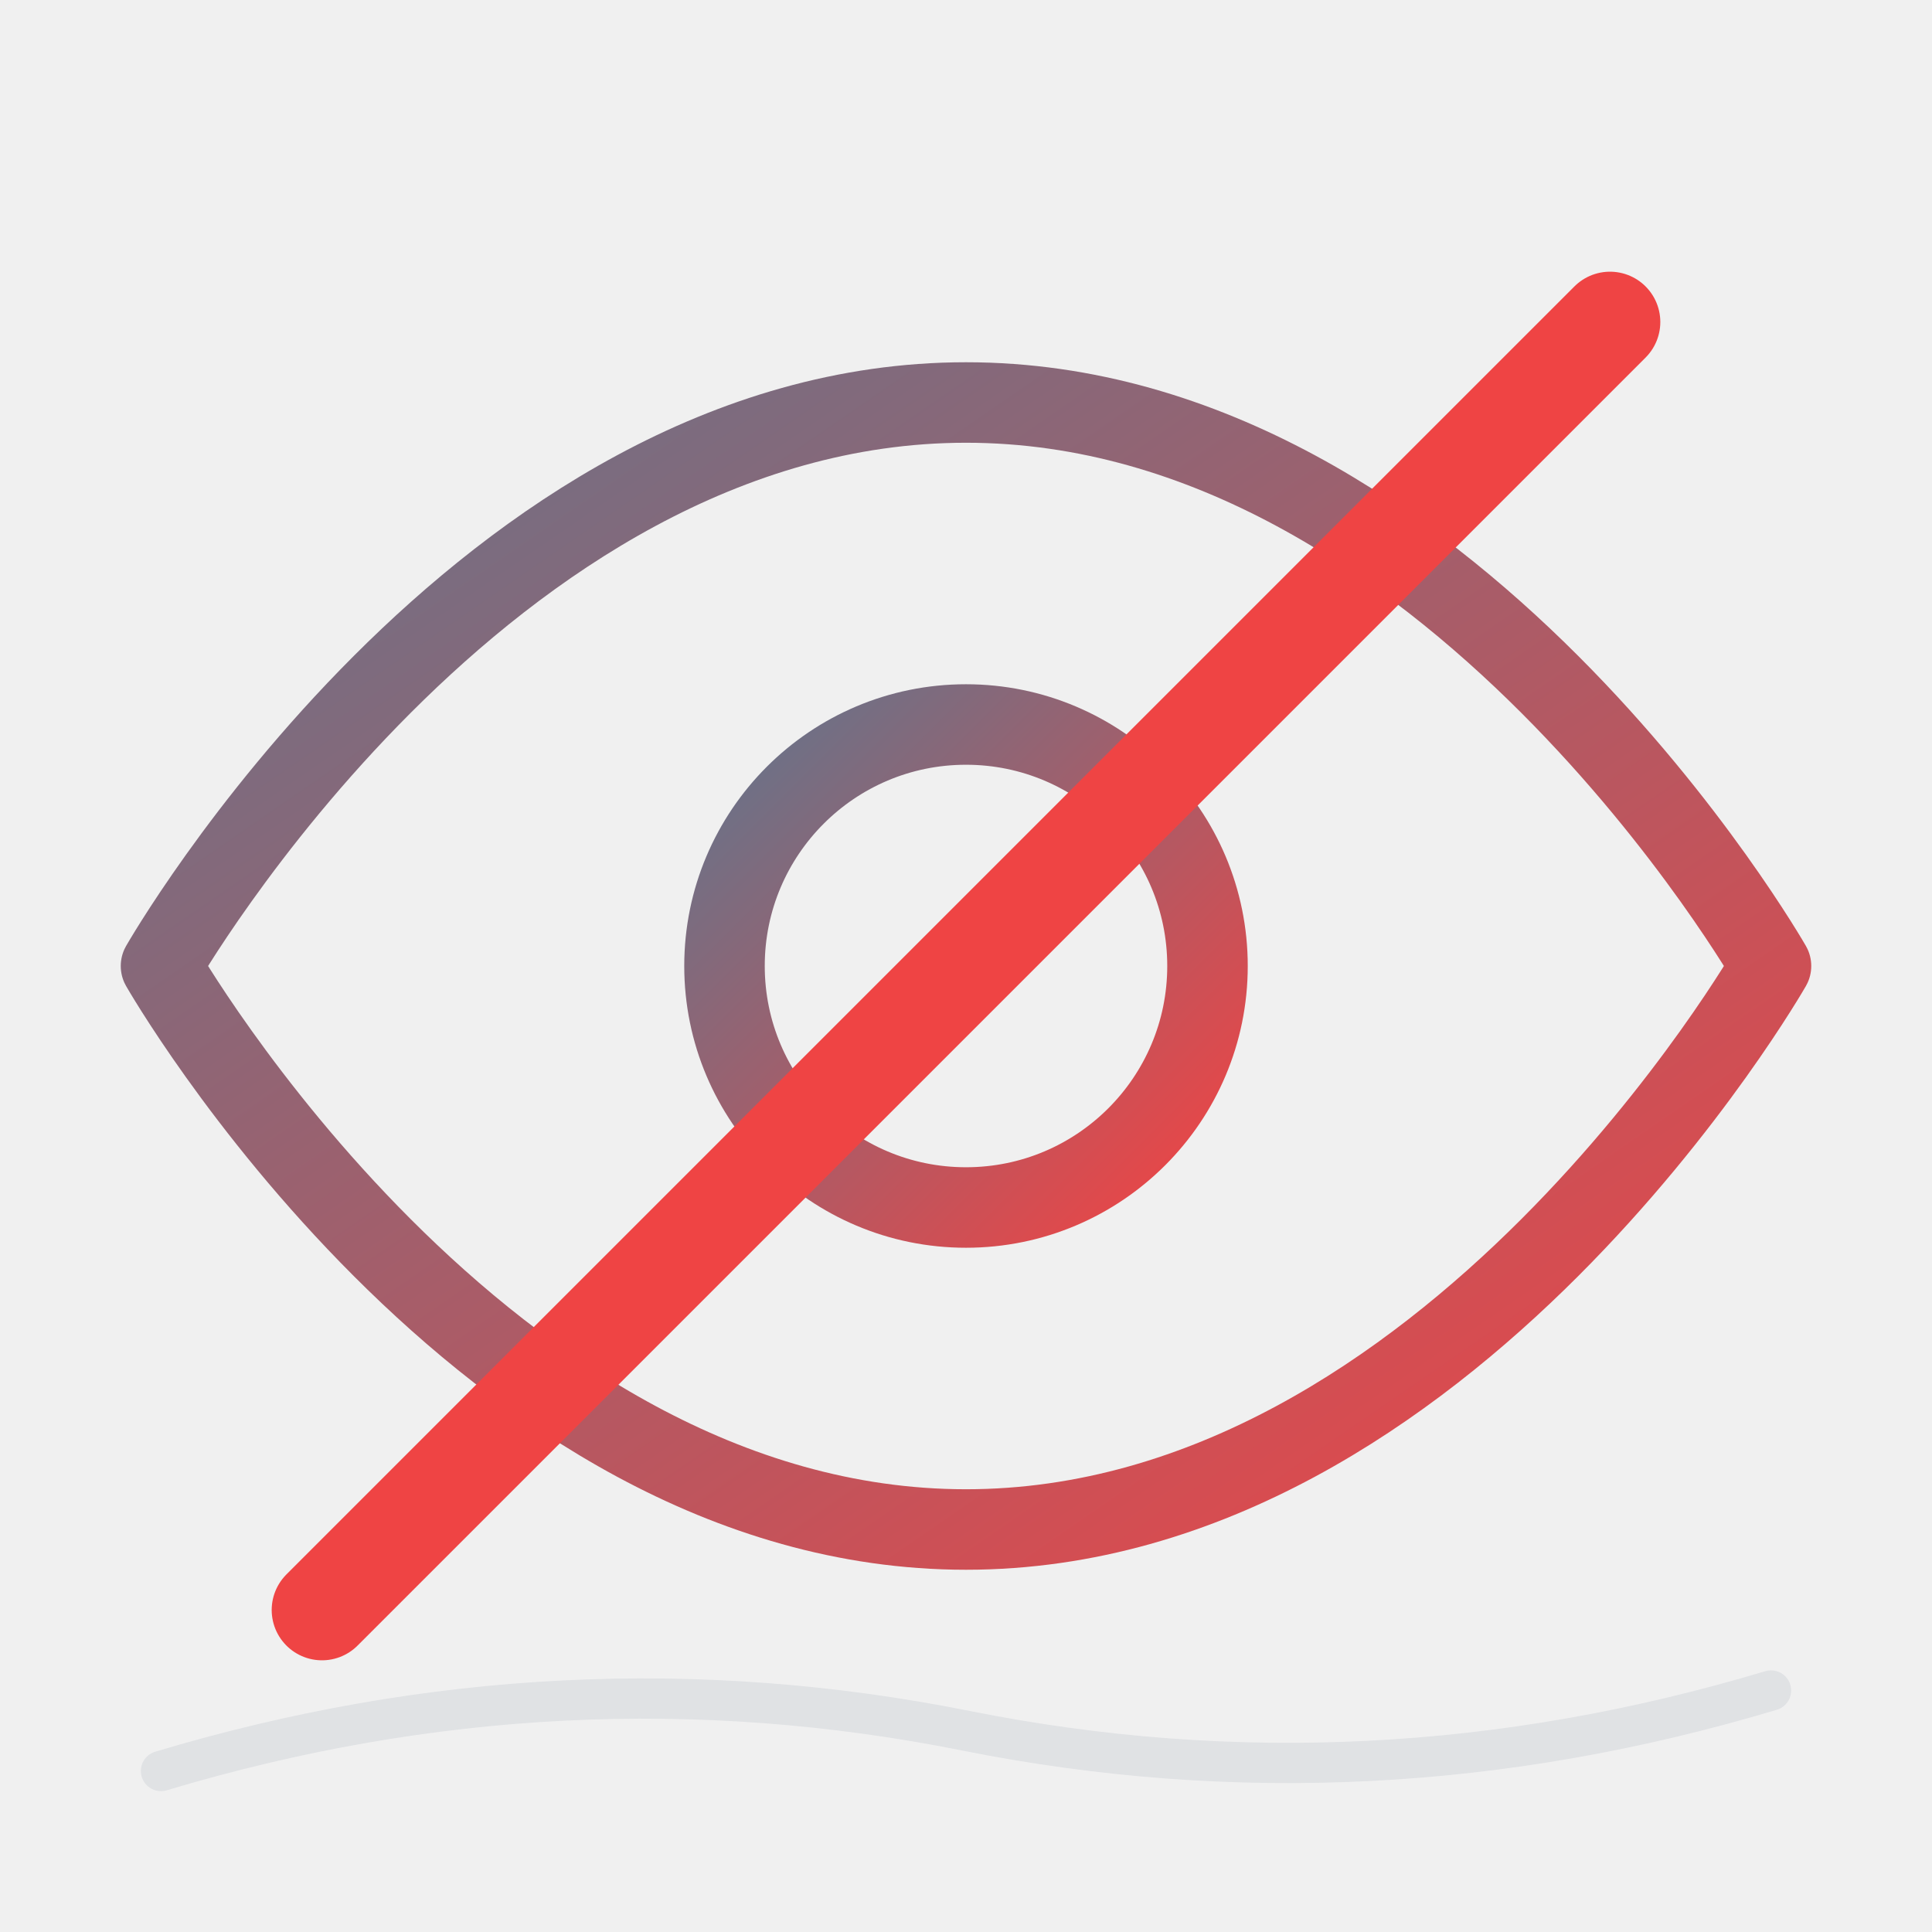
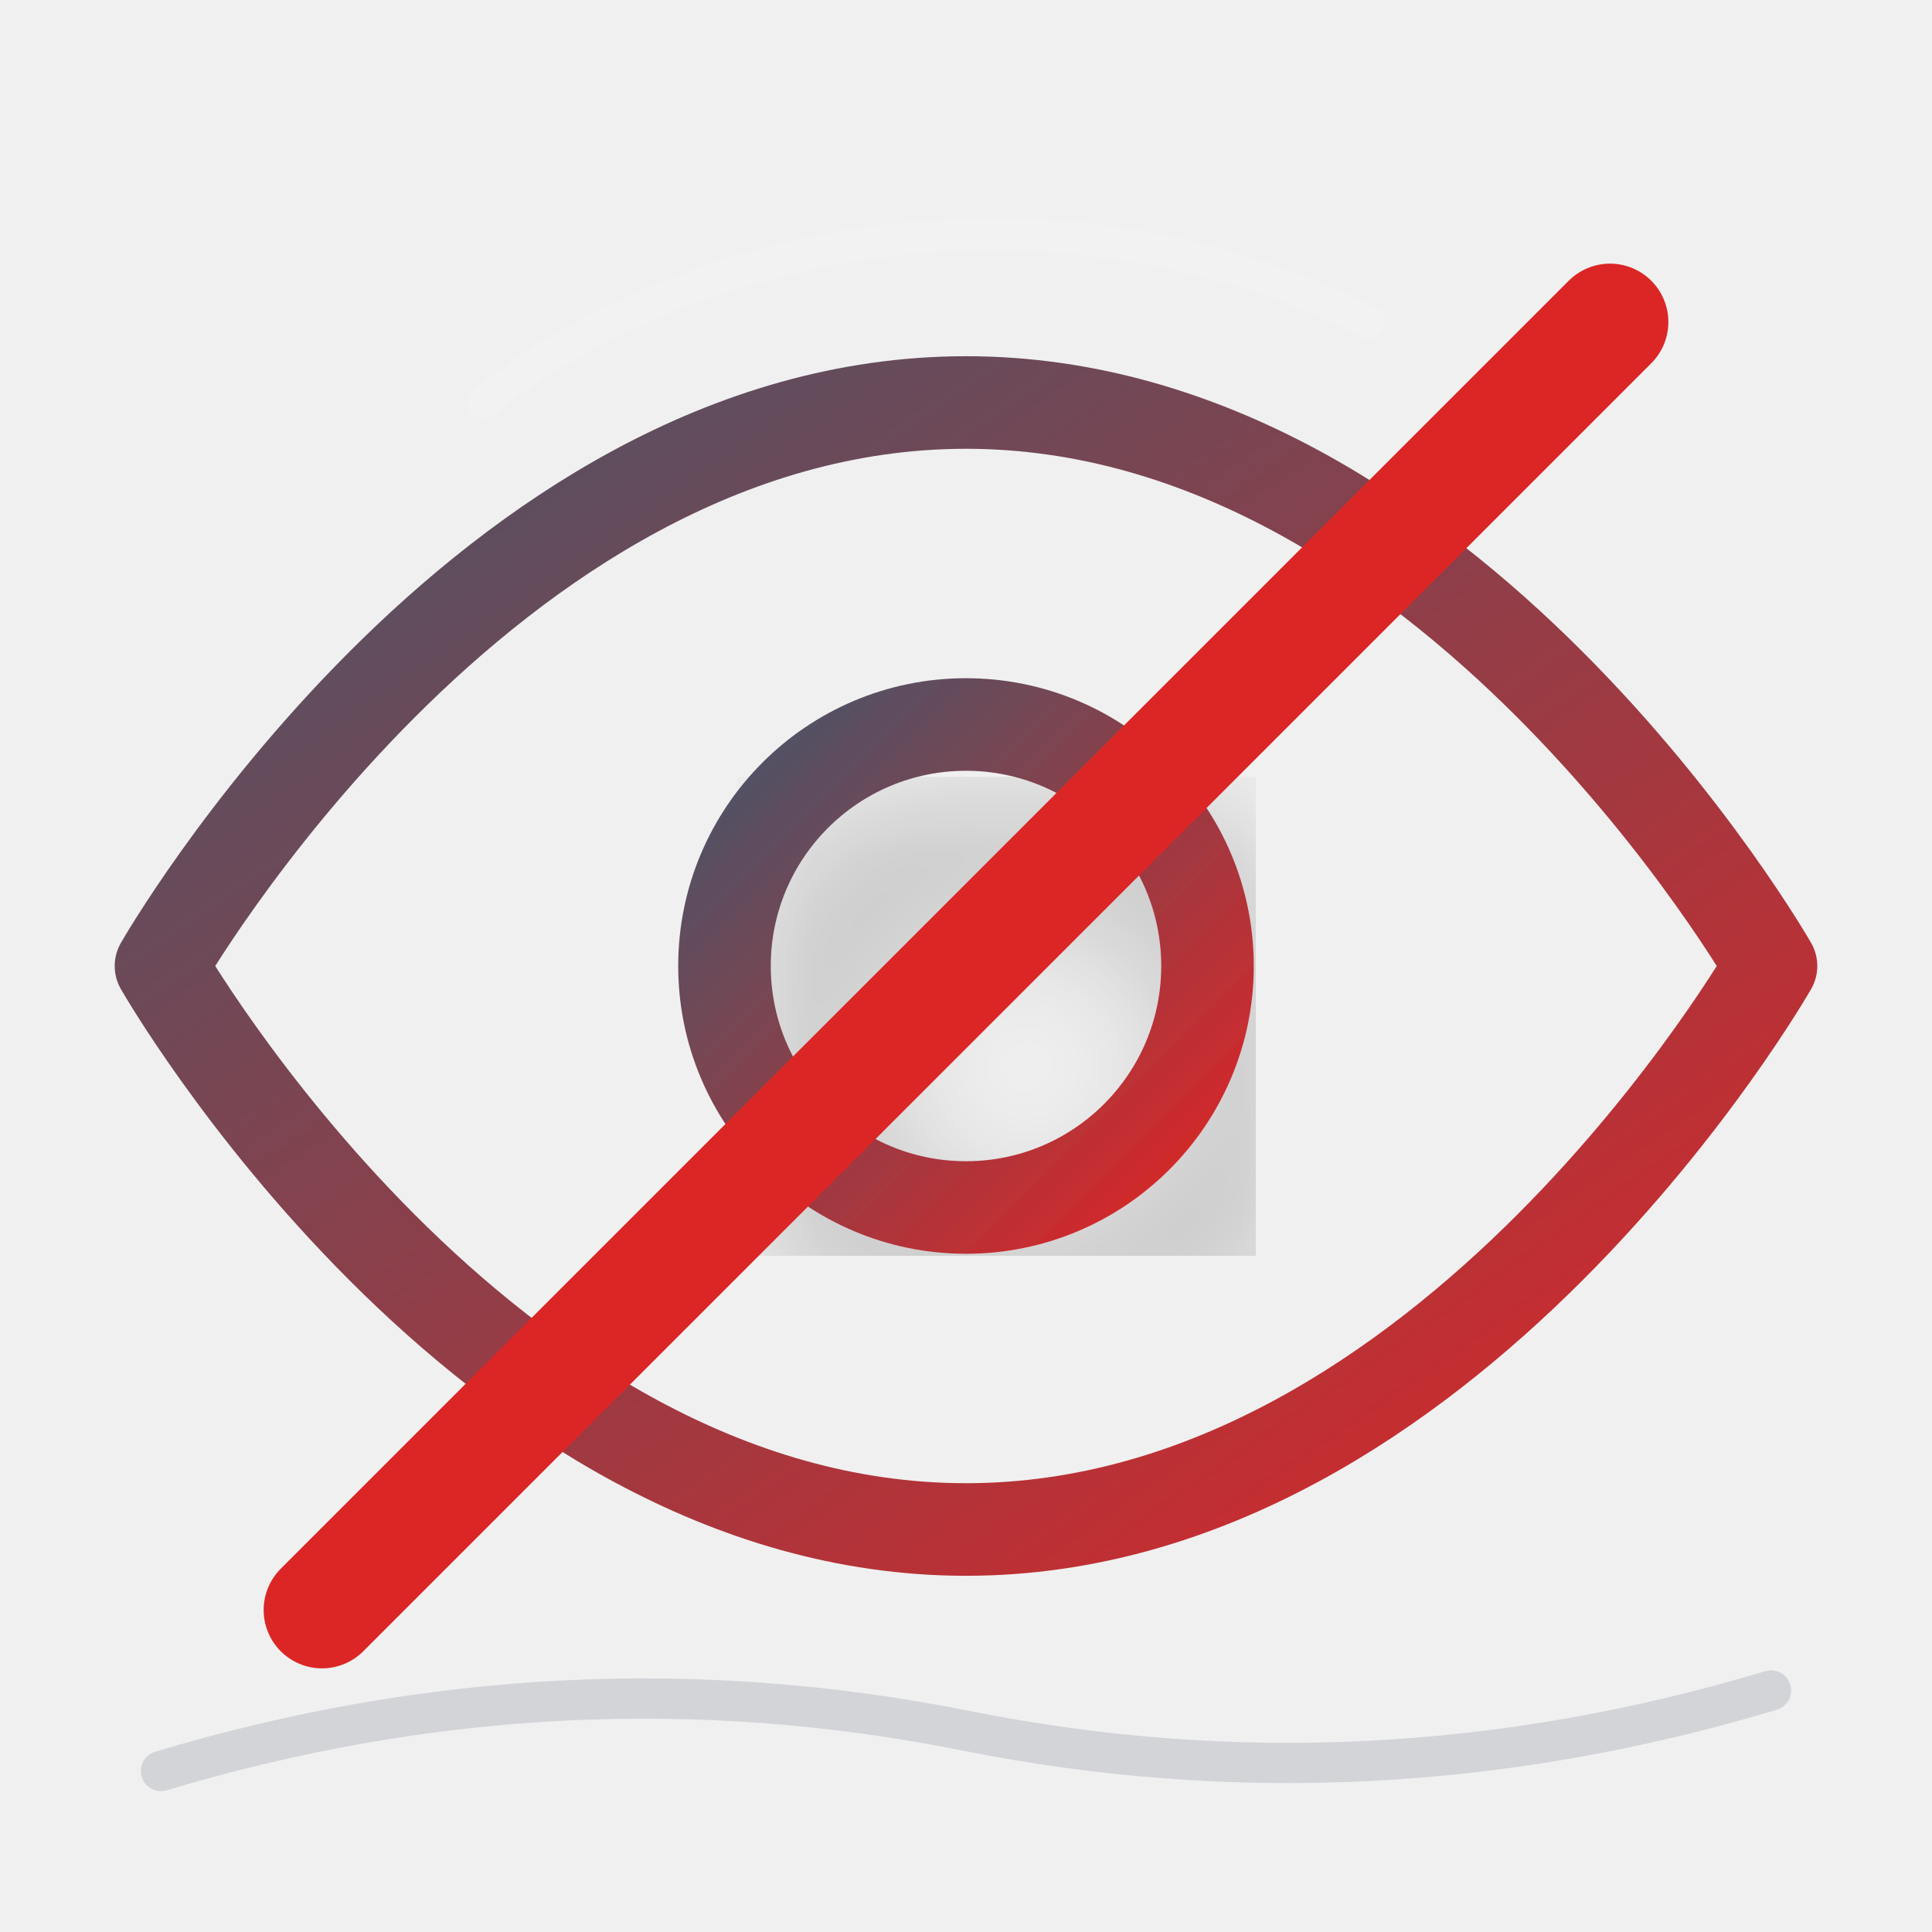
<svg xmlns="http://www.w3.org/2000/svg" viewBox="0 0 48 48" fill="none" stroke-linecap="round" stroke-linejoin="round">
  <defs>
    <linearGradient id="meyo" x1="0%" y1="0%" x2="100%" y2="100%">
-       <stop offset="0%" stop-color="#64748b" />
-       <stop offset="100%" stop-color="#ef4444" />
+       <stop offset="0%" stop-color="#475569" />
+       <stop offset="100%" stop-color="#dc2626" />
    </linearGradient>
+     <filter id="s3d_eye_off">
+       <feDropShadow dx="1.5" dy="2.5" stdDeviation="2" flood-opacity=".3" />
+     </filter>
  </defs>
-   <path d="M4 44 Q14 41 24 43 Q34 45 44 42" stroke="#64748b" stroke-width="1" fill="none" opacity="0.12" stroke-linecap="round" />
-   <path d="M4 24s8-14 20-14 20 14 20 14-8 14-20 14S4 24 4 24z" stroke="url(#meyo)" stroke-width="2" fill="none" />
-   <circle cx="24" cy="24" r="6" stroke="url(#meyo)" stroke-width="2" fill="none" />
-   <line x1="8" y1="40" x2="40" y2="8" stroke="#ef4444" stroke-width="2.5" stroke-linecap="round" />
+   <path d="M4 44 Q14 41 24 43 Q34 45 44 42" stroke="#475569" stroke-width="1" fill="none" opacity="0.18" stroke-linecap="round" />
+   <path d="M4 24s8-14 20-14 20 14 20 14-8 14-20 14S4 24 4 24z" stroke="url(#meyo)" stroke-width="2.3" fill="none" />
+   <circle cx="24" cy="24" r="6" stroke="url(#meyo)" stroke-width="2.3" fill="none" fill-opacity="0.09" filter="url(#s3d_eye_off)" />
+   <line x1="8" y1="40" x2="40" y2="8" stroke="#dc2626" stroke-width="2.9" stroke-linecap="round" />
+   <path d="M12 10c5-4 14-6 22-2" stroke="white" stroke-width="0.8" opacity=".15" fill="none" />
</svg>
